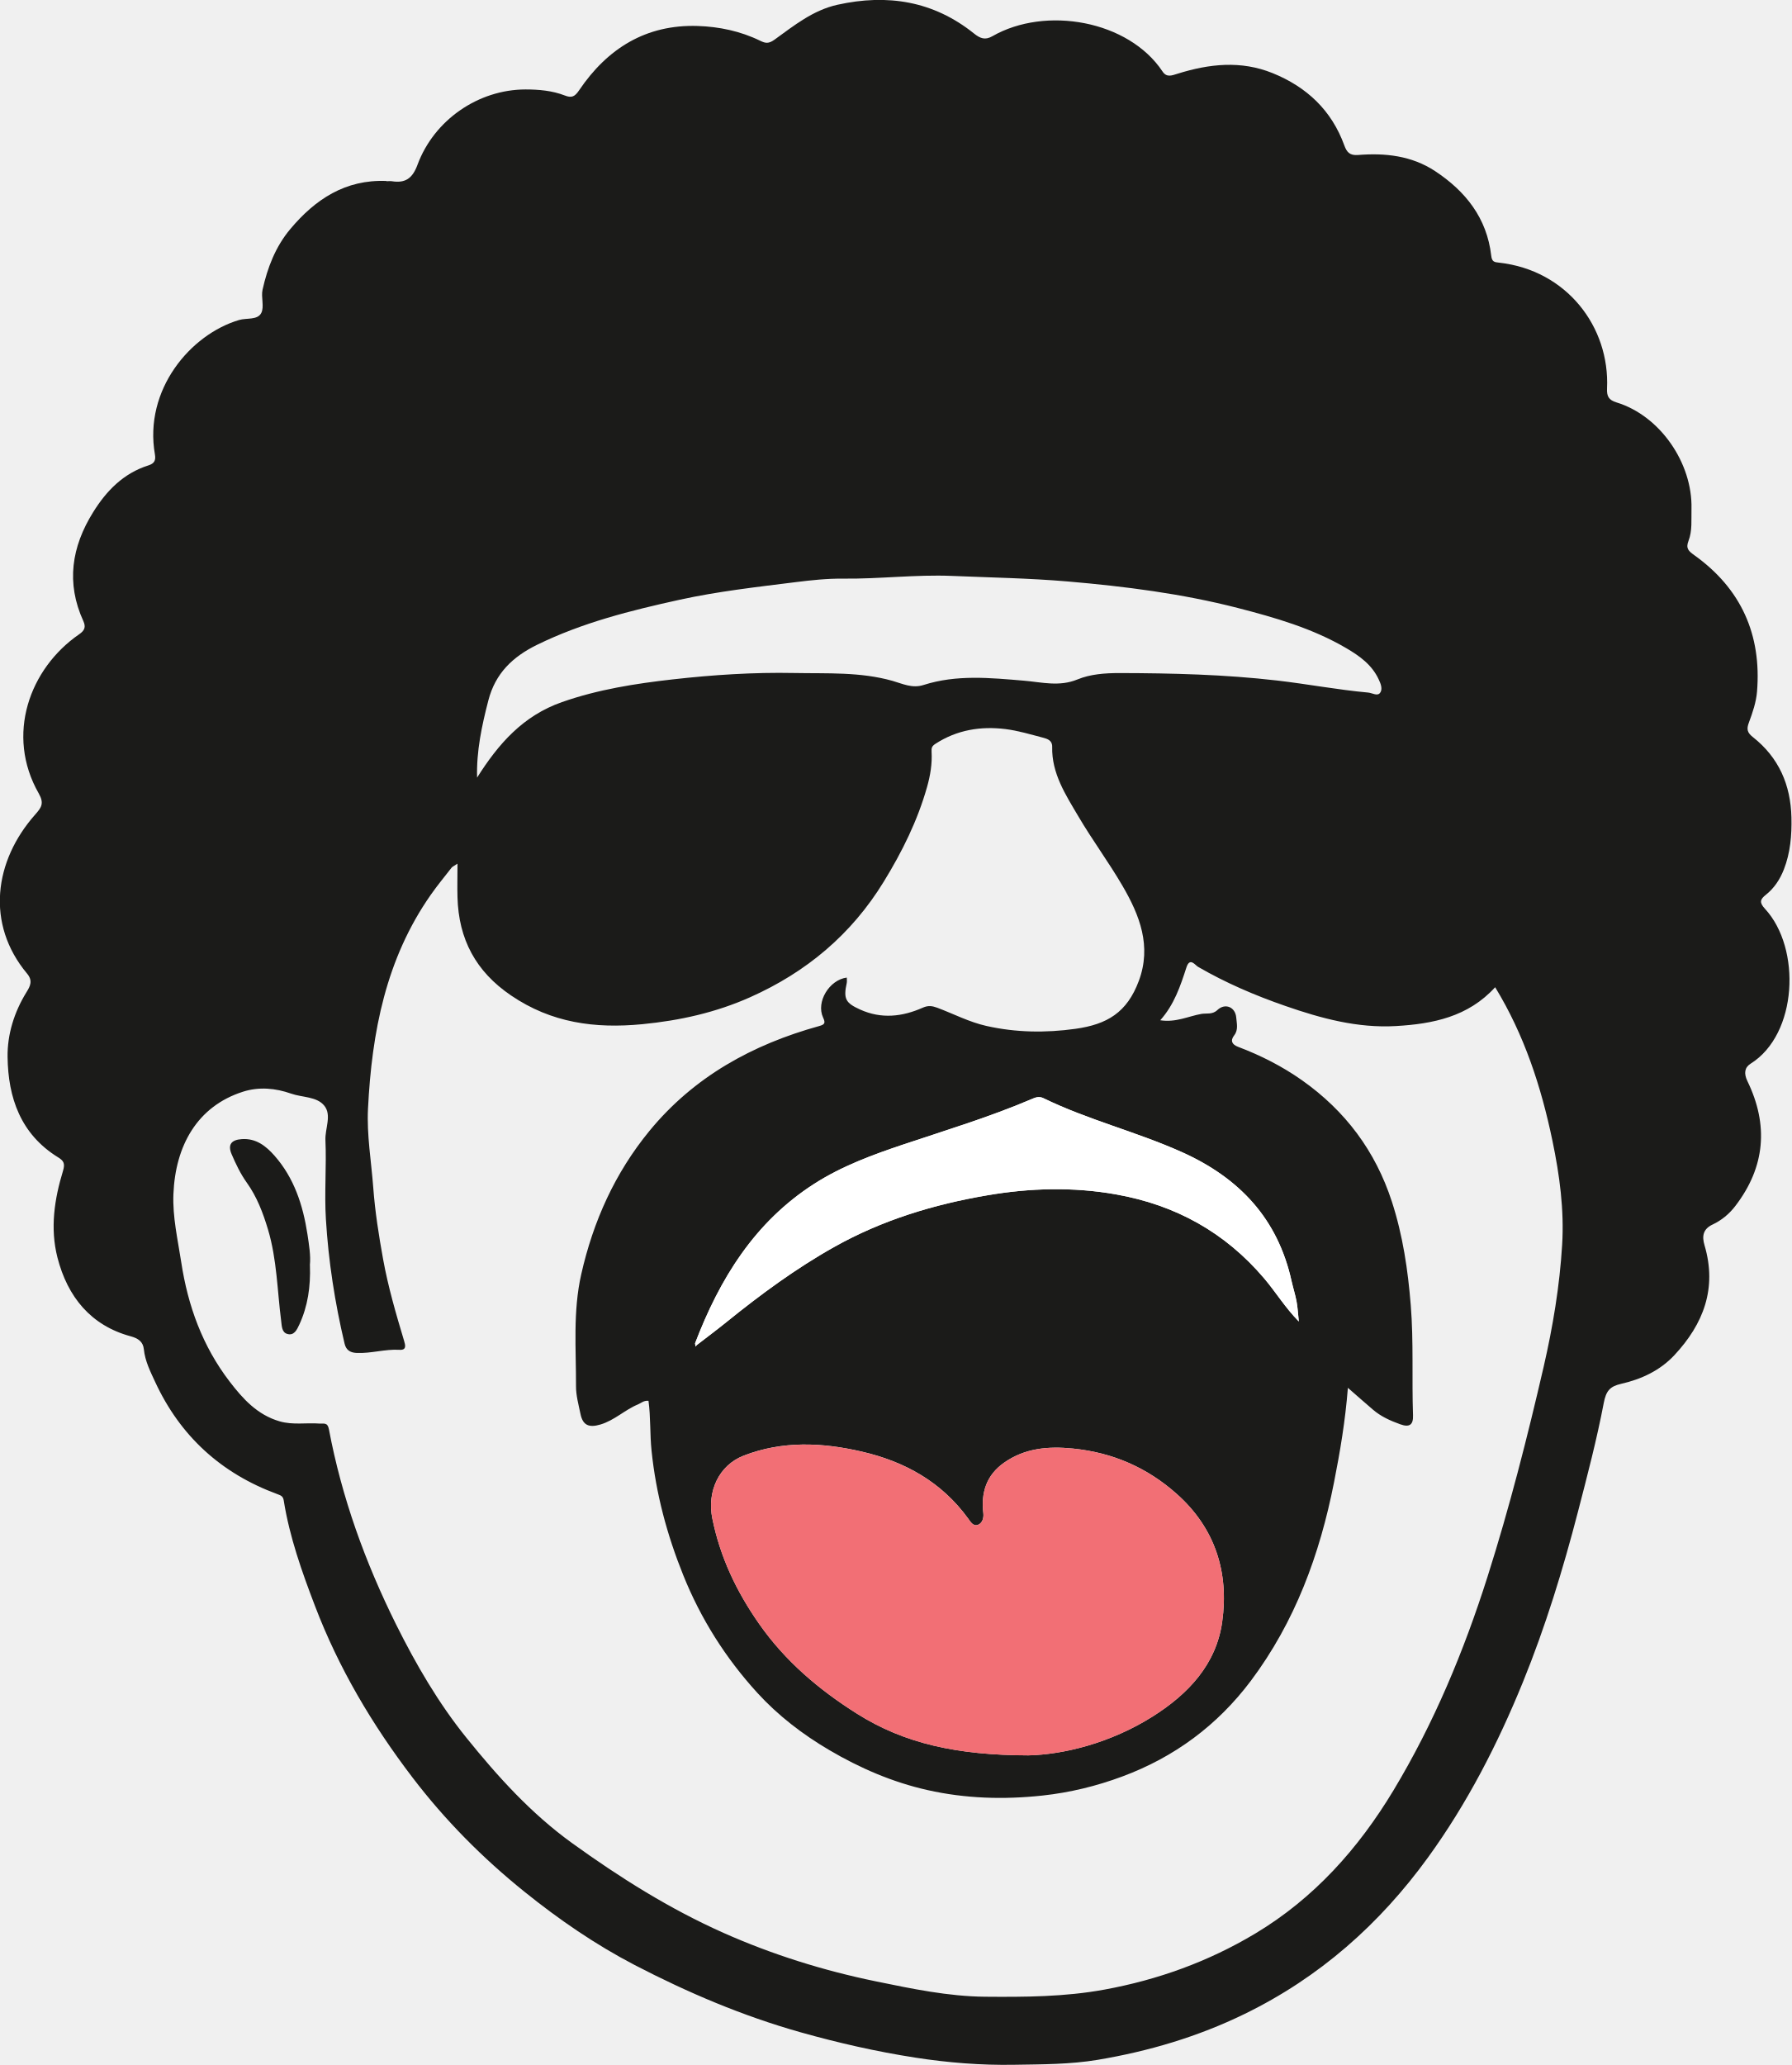
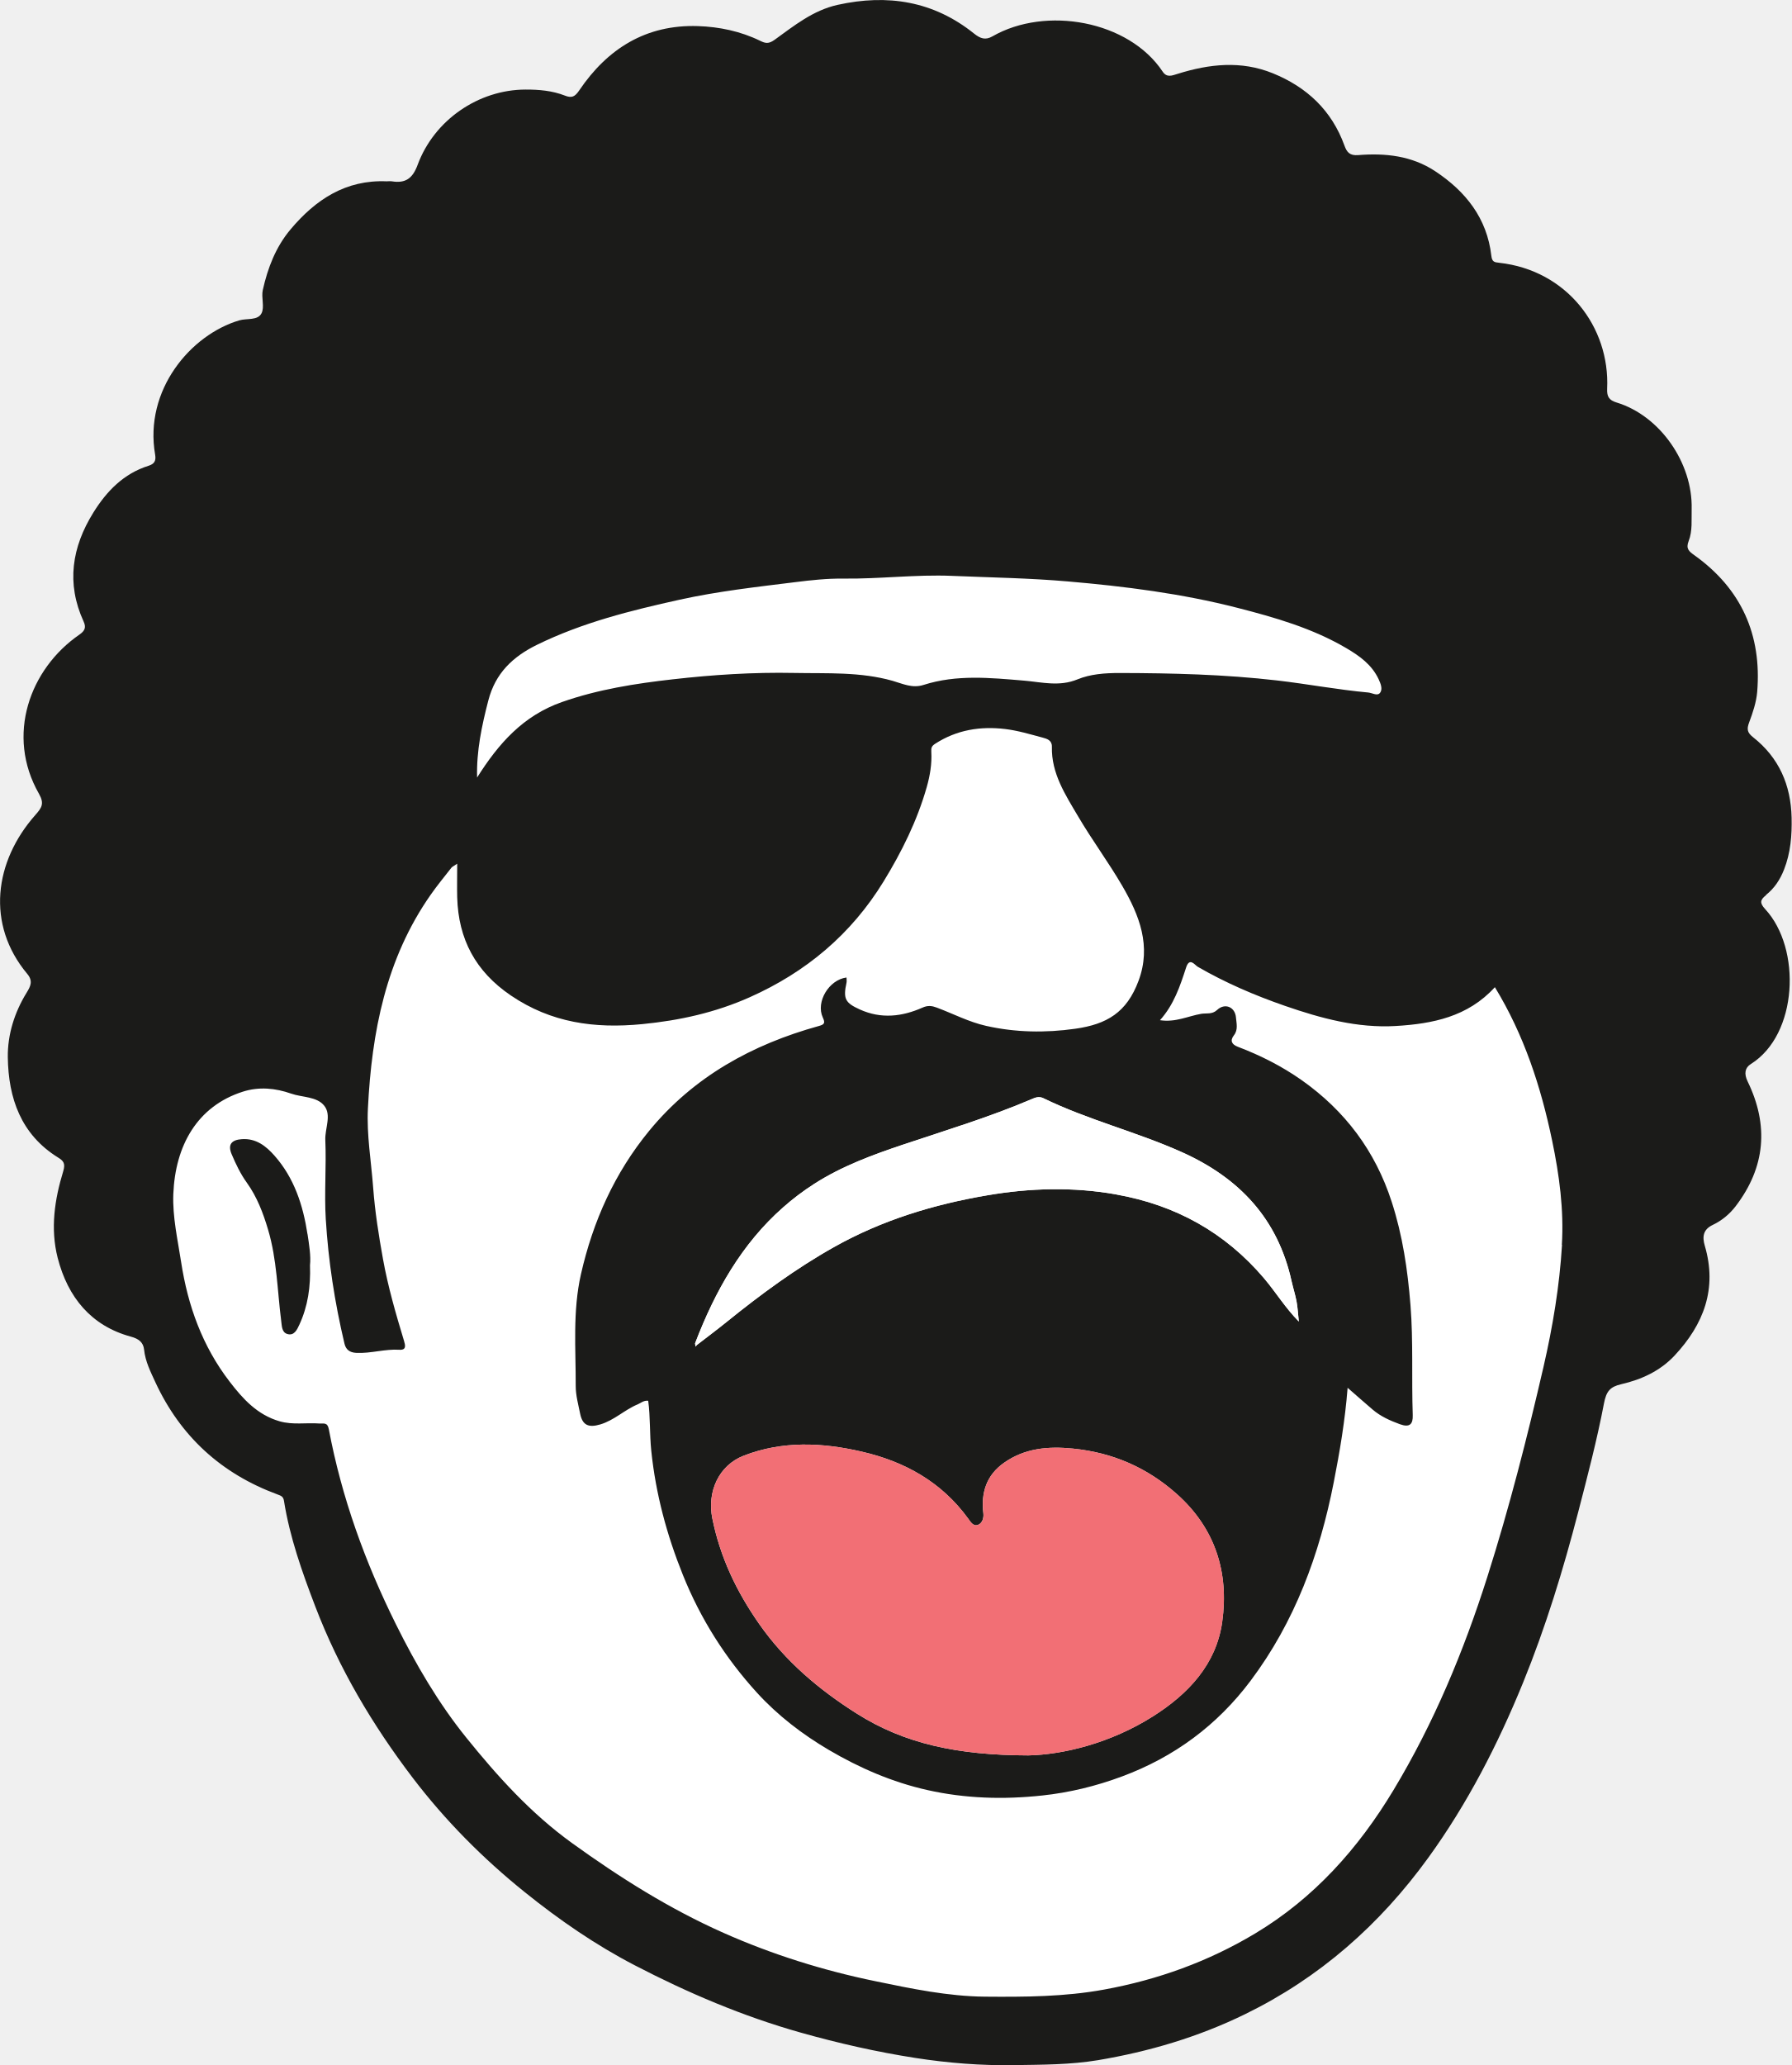
<svg xmlns="http://www.w3.org/2000/svg" id="Layer_2" data-name="Layer 2" viewBox="0 0 309.74 356.91">
  <defs>
    <style>
      .cls-1 {
        fill: #f26f75;
      }

      .cls-2 {
        fill: #fff;
      }

      .cls-3 {
        fill: #1b1b19;
      }
    </style>
  </defs>
  <g id="Layer_1-2" data-name="Layer 1">
-     <g id="_7xVeRt" data-name="7xVeRt">
-       <g>
-         <path class="cls-3" d="m66.82,31.32c.3,0,.61-.04.91,0,2.34.38,3.58-.48,4.45-2.85,2.87-7.75,10.53-13,18.67-13.01,2.26,0,4.61.2,6.78,1.04,1.19.47,1.74.22,2.49-.9,4.89-7.23,11.57-11.4,20.5-11.11,3.71.12,7.39.89,10.79,2.55.89.43,1.44.57,2.48-.18,3.37-2.43,6.65-5.1,10.9-6.04,8.63-1.91,16.58-.65,23.58,4.96,1.08.87,1.94,1.2,3.19.48,9.21-5.28,23.55-2.73,29.42,6.1.72,1.08,1.6.69,2.6.38,5.46-1.71,10.95-2.32,16.43-.1,5.91,2.4,10.2,6.43,12.4,12.51.42,1.15.94,1.75,2.35,1.64,4.69-.38,9.27.11,13.33,2.78,5.29,3.49,8.96,8.12,9.71,14.61.12,1.07.52,1.13,1.37,1.22,11.66,1.29,19.16,11.09,18.65,21.76-.06,1.35.31,1.98,1.63,2.39,7.56,2.3,13.17,10.52,12.97,18.39-.05,1.87.17,3.79-.52,5.56-.51,1.31.05,1.76,1,2.45,8.1,5.79,11.66,13.74,10.85,23.61-.15,1.8-.76,3.6-1.4,5.31-.44,1.17-.3,1.75.7,2.54,4.46,3.52,6.52,8.23,6.65,13.88.07,3.09-.18,6.09-1.31,8.99-.68,1.73-1.67,3.23-3.12,4.38-1.01.8-1.14,1.33-.14,2.42,6.3,6.82,5.65,21.67-2.48,26.76-1.04.65-1.21,1.67-.56,3.02,3.68,7.58,3.09,14.82-2.08,21.57-1.06,1.39-2.39,2.49-3.97,3.23-1.64.78-1.83,2.02-1.36,3.59,2.19,7.41-.18,13.59-5.23,18.99-2.49,2.66-5.72,4.15-9.2,4.94-1.96.45-2.6,1.24-3,3.33-1.2,6.29-2.83,12.51-4.44,18.72-2.6,10.03-5.63,19.92-9.54,29.52-4.36,10.7-9.61,20.93-16.4,30.29-8.37,11.54-18.76,20.73-31.67,27.03-8.11,3.96-16.62,6.47-25.45,7.95-4.74.79-9.59.77-14.41.85-5.75.1-11.48-.36-17.14-1.24-6.69-1.04-13.29-2.54-19.82-4.38-10-2.82-19.49-6.86-28.66-11.62-6.78-3.53-13.1-7.87-19.07-12.68-7.23-5.82-13.73-12.37-19.36-19.76-6.94-9.1-12.73-18.86-16.82-29.58-2.28-5.96-4.41-11.95-5.42-18.28-.12-.74-.49-.86-1.13-1.1-9.69-3.57-16.77-10.02-21.11-19.41-.83-1.79-1.73-3.57-1.94-5.61-.13-1.29-.95-1.89-2.29-2.25-6.84-1.85-10.9-6.78-12.65-13.62-1.29-5.05-.53-10.09.96-14.96.42-1.36.05-1.8-.88-2.37-6.44-3.99-8.61-10.27-8.7-17.33-.05-3.92,1.15-7.76,3.26-11.18.67-1.08,1.14-2,.1-3.24-7.15-8.56-5.7-19.45,1.41-27.47,1.07-1.21,1.6-1.92.62-3.65-5.78-10.1-1.6-21.6,6.98-27.51.96-.66,1.19-1.26.73-2.28-3.02-6.59-2.03-12.85,1.69-18.82,2.3-3.7,5.24-6.73,9.55-8.09,1.01-.32,1.32-.84,1.13-1.91-1.94-11.18,6.16-20.74,14.55-23.22,1.31-.39,3.2.05,3.84-1.22.55-1.09-.07-2.72.22-4.02.85-3.8,2.23-7.42,4.78-10.46,4.33-5.17,9.54-8.62,16.63-8.33Zm53.67,201.13c1.71-1.32,3.44-2.61,5.11-3.96,5.9-4.77,11.99-9.26,18.63-12.98,8.25-4.63,17.16-7.34,26.44-8.92,7.43-1.27,14.87-1.48,22.32-.15,10.23,1.83,18.76,6.52,25.55,14.5,2.02,2.37,3.64,5.07,6,7.46-.15-1.35-.2-2.44-.4-3.5-.22-1.17-.59-2.3-.85-3.46-2.38-10.79-9-17.83-18.95-22.31-7.84-3.52-16.23-5.57-23.96-9.33-.81-.39-1.42-.1-2.13.2-7.18,3.06-14.65,5.32-22.04,7.79-5.37,1.8-10.66,3.74-15.46,6.82-10.31,6.61-16.33,16.42-20.59,27.56.02.19.05.37.07.56.09-.1.17-.19.26-.29Zm-41.43-83.16c-.65.44-.88.52-1,.69-1.2,1.54-2.45,3.05-3.57,4.65-7.78,11.09-10.21,23.78-10.87,36.97-.23,4.59.57,9.13.91,13.69.31,4.16.96,8.26,1.7,12.35.87,4.79,2.23,9.45,3.63,14.11.23.76.45,1.63-.8,1.55-2.49-.15-4.9.65-7.4.54-1.25-.05-1.85-.61-2.09-1.61-1.68-7.08-2.79-14.27-3.23-21.52-.28-4.53.12-9.1-.08-13.64-.09-2.02,1.14-4.34-.21-5.98-1.3-1.59-3.79-1.39-5.72-2.07-2.7-.95-5.55-1.22-8.33-.33-7.93,2.53-11.69,9.37-12.02,17.7-.16,3.95.75,7.85,1.35,11.75,1.15,7.56,3.68,14.54,8.37,20.65,2.3,3,4.79,5.75,8.64,6.87,2.31.67,4.62.21,6.93.39.69.05,1.36-.26,1.59.97,2.22,11.81,6.27,22.99,11.61,33.74,3.44,6.91,7.33,13.6,12.14,19.56,5.4,6.69,11.15,13.08,18.28,18.23,8.3,5.99,16.88,11.38,26.2,15.53,8.44,3.75,17.26,6.51,26.32,8.37,6.23,1.28,12.52,2.6,18.87,2.66,6.88.06,13.78.03,20.64-1.23,9.29-1.7,18-4.85,26.07-9.68,10.17-6.09,17.85-14.69,23.92-24.77,6.98-11.6,12.14-23.98,16.24-36.88,3.8-11.96,6.89-24.09,9.71-36.3,1.6-6.95,2.77-13.98,3.2-21.09.37-6.05-.44-12.07-1.68-18.01-1.94-9.32-4.86-18.27-9.9-26.52-4.68,5.14-10.8,6.34-17.14,6.71-6.62.39-12.94-1.32-19.12-3.47-5.23-1.81-10.3-3.98-15.11-6.77-.5-.29-1.42-1.72-2.01.13-1.04,3.21-2.11,6.42-4.52,9.11,2.71.42,4.86-.7,7.12-1.1.88-.15,1.89.16,2.76-.67,1.33-1.26,3.11-.53,3.26,1.31.08,1,.39,2.11-.35,3.06-.75.96-.34,1.61.66,1.99,3.92,1.48,7.64,3.37,11.06,5.78,7.48,5.28,12.69,12.22,15.54,20.99,1.89,5.84,2.77,11.78,3.26,17.89.51,6.35.17,12.68.39,19.01.06,1.58-.53,2.18-2.21,1.57-1.72-.62-3.34-1.34-4.73-2.54-1.39-1.19-2.76-2.4-4.32-3.76-.45,5.73-1.35,11.04-2.4,16.35-2.45,12.44-6.73,24.1-14.39,34.31-5.76,7.66-13.19,13.17-22.22,16.52-4.47,1.66-9.03,2.77-13.79,3.29-6.7.72-13.31.53-19.88-.95-6.05-1.36-11.67-3.79-16.99-6.92-4.61-2.71-8.85-5.97-12.43-9.89-5.47-5.99-9.78-12.8-12.82-20.38-2.78-6.91-4.69-14-5.46-21.45-.3-2.88-.14-5.79-.53-8.64-.83-.08-1.27.4-1.81.62-2.28.94-4.05,2.75-6.5,3.48-2.03.6-3.05.11-3.45-1.84-.33-1.59-.78-3.2-.77-4.79.02-6.45-.55-12.9.9-19.32,2.07-9.18,5.84-17.54,11.79-24.79,7.68-9.36,17.81-14.94,29.35-18.13.98-.27,1.11-.53.67-1.48-1.24-2.68,1.06-6.5,4.1-6.9,0,.31.05.61,0,.9-.62,2.81-.19,3.49,2.29,4.62,3.7,1.68,7.31,1.25,10.84-.31.96-.43,1.64-.31,2.5,0,2.83,1.06,5.52,2.48,8.5,3.15,5.11,1.15,10.24,1.22,15.4.5,5.48-.77,8.92-2.81,10.96-8.29,2.24-6.01.14-11.34-2.81-16.4-2.39-4.11-5.24-7.94-7.65-12.04-2.19-3.72-4.63-7.41-4.52-12.02.03-1.11-.85-1.38-1.62-1.58-2.14-.56-4.29-1.21-6.47-1.48-4.27-.52-8.36.13-12.08,2.54-.63.41-.72.71-.68,1.39.12,2.08-.22,4.1-.79,6.11-1.65,5.82-4.3,11.16-7.46,16.31-5.6,9.15-13.4,15.67-23.12,20-5.93,2.64-12.14,4.03-18.65,4.66-8.19.79-15.69-.22-22.67-4.96-6.12-4.15-9.07-9.74-9.27-16.97-.05-1.79,0-3.57,0-5.8Zm98.71,154.1c5.97-.13,14.16-2.07,21.55-6.75,6.09-3.85,10.94-8.95,11.97-16.32,1.2-8.55-1.21-16.2-7.85-22.11-5.12-4.56-11.09-7.16-17.97-7.85-4.28-.42-8.29-.08-11.88,2.44-3.04,2.13-4.03,5.15-3.59,8.76.09.77-.16,1.66-.88,1.96-.86.37-1.35-.51-1.76-1.08-4.59-6.31-10.93-9.83-18.38-11.55-6.86-1.59-13.72-1.9-20.42.7-4.3,1.67-6.36,6.21-5.42,10.83,1.35,6.7,4.17,12.63,8.09,18.23,4.53,6.47,10.36,11.4,16.93,15.54,8.19,5.16,17.3,7.17,29.61,7.2Zm-95.29-168.99c3.68-5.83,7.93-10.69,14.67-13.05,6.24-2.19,12.71-3.2,19.18-3.93,6.93-.78,13.93-1.24,20.95-1.1,5.71.11,11.43-.22,17.02,1.36,1.75.5,3.4,1.34,5.37.71,5.71-1.83,11.55-1.23,17.37-.74,3.08.26,6.08,1.08,9.24-.22,2.21-.91,4.73-1.1,7.23-1.1,9.12.02,18.19.24,27.28,1.29,5.25.61,10.45,1.6,15.72,2.08.71.06,1.6.67,2.07.06.49-.64.13-1.58-.24-2.35-1.17-2.52-3.32-4.05-5.61-5.39-5.85-3.43-12.31-5.28-18.79-6.95-9.62-2.47-19.47-3.72-29.34-4.57-6.66-.57-13.35-.68-20.03-.96-6.27-.26-12.51.54-18.77.47-2.8-.03-5.58.27-8.29.61-6.69.84-13.41,1.59-20.02,3.04-8.46,1.86-16.81,3.95-24.65,7.79-4.22,2.07-7.21,4.93-8.42,9.63-1.13,4.37-2.07,8.74-1.94,13.33Z" />
-         <path class="cls-1" d="m177.77,303.4c-12.31-.03-21.42-2.03-29.61-7.2-6.56-4.14-12.4-9.06-16.93-15.54-3.92-5.6-6.74-11.53-8.09-18.23-.93-4.62,1.12-9.16,5.42-10.83,6.7-2.6,13.55-2.29,20.42-.7,7.46,1.72,13.79,5.25,18.38,11.55.41.56.91,1.45,1.76,1.08.72-.31.97-1.19.88-1.96-.44-3.6.55-6.63,3.59-8.76,3.59-2.52,7.6-2.86,11.88-2.44,6.88.68,12.85,3.29,17.97,7.85,6.64,5.91,9.05,13.56,7.85,22.11-1.04,7.36-5.88,12.46-11.97,16.32-7.38,4.67-15.58,6.62-21.55,6.75Z" />
-         <path class="cls-2" d="m120.16,232.18c4.26-11.13,10.28-20.94,20.59-27.56,4.8-3.08,10.09-5.02,15.46-6.82,7.39-2.47,14.86-4.73,22.04-7.79.72-.3,1.33-.59,2.13-.2,7.73,3.76,16.12,5.81,23.96,9.33,9.95,4.47,16.57,11.52,18.95,22.31.26,1.16.63,2.3.85,3.46.2,1.06.25,2.15.4,3.5-2.36-2.39-3.99-5.09-6-7.46-6.78-7.98-15.32-12.67-25.55-14.5-7.46-1.33-14.9-1.12-22.32.15-9.28,1.58-18.18,4.29-26.44,8.92-6.63,3.72-12.73,8.21-18.63,12.98-1.68,1.36-3.41,2.64-5.11,3.96-.1-.11-.21-.2-.33-.27Z" />
-         <path class="cls-2" d="m120.5,232.45c-.09.1-.17.19-.26.29-.02-.19-.05-.37-.07-.56.12.08.23.17.33.27Z" />
-         <path class="cls-3" d="m53.58,218.68c.13,3.72-.37,7.09-1.84,10.27-.41.88-.91,1.98-2.12,1.59-.9-.29-.9-1.33-1.01-2.21-.68-5.27-.73-10.63-2.27-15.8-.87-2.9-1.92-5.67-3.68-8.13-1.09-1.53-1.88-3.2-2.61-4.89-.73-1.7-.04-2.51,1.77-2.63,2.46-.16,4.17,1.21,5.62,2.85,3.42,3.87,4.94,8.58,5.71,13.59.28,1.86.59,3.71.42,5.35Z" />
-       </g>
+     <g>
+       <path class="cls-2" d="m97.15,121.36c6.24-2.19,12.71-3.2,19.18-3.93,6.93-.78,13.93-1.24,20.95-1.1,5.71.11,11.43-.22,17.02,1.36,1.75.5,3.4,1.34,5.37.71,5.71-1.83,11.55-1.23,17.37-.74,3.08.26,6.08,1.08,9.24-.22,2.21-.91,4.73-1.1,7.23-1.1,9.12.02,18.19.24,27.28,1.29,5.25.61,10.45,1.6,15.72,2.08.71.06,1.6.67,2.07.06.49-.64.13-1.58-.24-2.35-1.17-2.52-3.32-4.05-5.61-5.39-5.85-3.43-12.31-5.28-18.79-6.95-9.62-2.47-19.47-3.72-29.34-4.57-6.66-.57-13.35-.68-20.03-.96-6.27-.26-12.51.54-18.77.47-2.8-.03-5.58.27-8.29.61-6.69.84-13.41,1.59-20.02,3.04-8.46,1.86-16.81,3.95-24.65,7.79-4.22,2.07-7.21,4.93-8.42,9.63-1.13,4.37-2.07,8.74-1.94,13.33,3.68-5.83,7.93-10.69,14.67-13.05Z" />
+       <path class="cls-2" d="m258.47,170.62c-4.68,5.14-10.8,6.34-17.14,6.71-6.62.39-12.94-1.32-19.12-3.47-5.23-1.81-10.3-3.98-15.11-6.77-.5-.29-1.42-1.72-2.01.13-1.04,3.21-2.11,6.42-4.52,9.11,2.71.42,4.86-.7,7.12-1.1.88-.15,1.89.16,2.76-.67,1.33-1.26,3.11-.53,3.26,1.31.08,1,.39,2.11-.35,3.06-.75.96-.34,1.61.66,1.99,3.92,1.48,7.64,3.36,11.06,5.78,7.48,5.28,12.69,12.22,15.54,20.99,1.89,5.84,2.77,11.78,3.26,17.89.51,6.35.17,12.68.39,19.01.06,1.58-.53,2.18-2.21,1.57-1.72-.62-3.34-1.34-4.73-2.54-1.39-1.19-2.76-2.4-4.32-3.76-.45,5.73-1.35,11.04-2.4,16.35-2.45,12.44-6.73,24.1-14.39,34.31-5.76,7.66-13.19,13.17-22.22,16.52-4.47,1.66-9.03,2.77-13.79,3.29-6.7.72-13.31.53-19.88-.95-6.05-1.36-11.67-3.79-16.99-6.92-4.61-2.71-8.85-5.97-12.43-9.89-5.47-5.99-9.78-12.8-12.82-20.38-2.78-6.91-4.69-14-5.46-21.45-.3-2.88-.14-5.79-.53-8.64-.83-.08-1.27.4-1.81.62-2.28.94-4.05,2.75-6.5,3.48-2.03.6-3.05.11-3.45-1.84-.33-1.59-.78-3.2-.77-4.79.02-6.45-.55-12.9.9-19.32,2.07-9.18,5.84-17.54,11.79-24.79,7.68-9.36,17.81-14.94,29.35-18.13.98-.27,1.11-.53.67-1.48-1.24-2.68,1.06-6.5,4.1-6.9,0,.31.05.61,0,.9-.62,2.81-.19,3.49,2.29,4.62,3.7,1.68,7.31,1.25,10.84-.31.96-.43,1.64-.31,2.5,0,2.83,1.06,5.52,2.48,8.5,3.15,5.11,1.15,10.24,1.22,15.4.5,5.48-.77,8.92-2.82,10.96-8.29,2.24-6.01.14-11.34-2.81-16.4-2.39-4.11-5.24-7.94-7.65-12.04-2.19-3.72-4.63-7.41-4.52-12.02.03-1.11-.85-1.38-1.62-1.58-2.14-.56-4.29-1.21-6.47-1.48-4.27-.52-8.36.13-12.08,2.54-.63.41-.72.71-.68,1.39.12,2.08-.22,4.1-.79,6.11-1.65,5.82-4.3,11.16-7.46,16.31-5.6,9.15-13.4,15.67-23.12,20-5.93,2.64-12.14,4.03-18.65,4.66-8.19.79-15.69-.22-22.67-4.96-6.12-4.15-9.07-9.74-9.27-16.97-.05-1.79,0-3.57,0-5.8-.65.44-.88.52-1,.69-1.2,1.54-2.45,3.05-3.57,4.65-7.78,11.09-10.21,23.78-10.87,36.97-.23,4.59.57,9.13.91,13.69.31,4.16.96,8.26,1.7,12.35.87,4.79,2.23,9.45,3.63,14.11.23.76.45,1.63-.8,1.55-2.49-.15-4.9.65-7.4.54-1.25-.05-1.85-.61-2.09-1.61-1.68-7.08-2.79-14.27-3.23-21.52-.28-4.53.12-9.1-.08-13.64-.09-2.02,1.14-4.34-.21-5.98-1.3-1.59-3.79-1.39-5.72-2.07-2.7-.95-5.55-1.22-8.33-.33-7.93,2.53-11.69,9.37-12.02,17.7-.16,3.95.75,7.85,1.35,11.75,1.15,7.56,3.68,14.54,8.37,20.65,2.3,3,4.79,5.75,8.64,6.87,2.31.67,4.62.21,6.93.39.69.05,1.36-.26,1.59.97,2.22,11.81,6.27,22.99,11.61,33.74,3.44,6.91,7.33,13.6,12.14,19.56,5.4,6.69,11.15,13.08,18.28,18.23,8.3,5.99,16.88,11.38,26.2,15.53,8.44,3.75,17.26,6.51,26.32,8.37,6.23,1.28,12.52,2.6,18.87,2.66,6.88.06,13.78.03,20.64-1.23,9.29-1.7,18-4.85,26.07-9.68,10.17-6.09,17.85-14.69,23.92-24.77,6.98-11.6,12.14-23.98,16.24-36.88,3.8-11.96,6.89-24.09,9.71-36.3,1.6-6.95,2.77-13.98,3.2-21.09.37-6.05-.44-12.07-1.68-18.01-1.94-9.32-4.86-18.27-9.9-26.52Zm-206.73,58.33c-.41.88-.91,1.98-2.12,1.59-.9-.29-.9-1.33-1.01-2.21-.68-5.27-.73-10.63-2.27-15.8-.87-2.9-1.92-5.67-3.68-8.13-1.09-1.53-1.88-3.2-2.61-4.89-.73-1.7-.04-2.51,1.77-2.63,2.46-.16,4.17,1.21,5.62,2.85,3.42,3.87,4.94,8.58,5.71,13.59.28,1.86.59,3.71.42,5.35.13,3.72-.37,7.09-1.84,10.27Z" />
+       <path class="cls-3" d="m305.3,154.68c1.46-1.15,2.44-2.65,3.12-4.38,1.14-2.9,1.38-5.9,1.31-8.99-.13-5.65-2.19-10.36-6.65-13.88-1-.79-1.14-1.37-.7-2.54.64-1.71,1.25-3.51,1.4-5.31.81-9.87-2.75-17.82-10.85-23.61-.96-.68-1.51-1.14-1-2.45.69-1.76.47-3.68.52-5.56.2-7.87-5.41-16.09-12.97-18.39-1.32-.4-1.7-1.03-1.64-2.39.5-10.67-6.99-20.47-18.65-21.76-.85-.09-1.25-.15-1.37-1.22-.75-6.49-4.43-11.12-9.71-14.61-4.06-2.68-8.63-3.16-13.33-2.78-1.42.11-1.94-.49-2.35-1.64-2.2-6.08-6.49-10.11-12.4-12.51-5.48-2.22-10.97-1.61-16.43.1-1,.31-1.88.7-2.6-.38-5.87-8.83-20.21-11.39-29.42-6.1-1.24.71-2.11.38-3.19-.48-7-5.62-14.95-6.87-23.58-4.96-4.25.94-7.53,3.61-10.9,6.04-1.04.75-1.6.61-2.48.18-3.4-1.66-7.08-2.43-10.79-2.55-8.93-.29-15.61,3.88-20.5,11.11-.76,1.12-1.3,1.37-2.49.9-2.17-.85-4.52-1.05-6.78-1.04-8.14.01-15.81,5.26-18.67,13.01-.87,2.36-2.1,3.23-4.45,2.85-.3-.05-.61,0-.91,0-7.08-.3-12.29,3.16-16.63,8.33-2.55,3.04-3.93,6.66-4.78,10.46-.29,1.3.34,2.93-.22,4.02-.65,1.28-2.53.84-3.84,1.22-8.39,2.48-16.49,12.03-14.55,23.22.18,1.06-.13,1.59-1.13,1.91-4.31,1.35-7.25,4.39-9.55,8.09-3.71,5.97-4.71,12.23-1.69,18.82.47,1.02.24,1.61-.73,2.28-8.58,5.92-12.76,17.41-6.98,27.51.98,1.72.45,2.43-.62,3.65-7.11,8.02-8.57,18.91-1.41,27.47,1.04,1.24.57,2.15-.1,3.24-2.11,3.42-3.31,7.26-3.26,11.18.1,7.06,2.26,13.34,8.7,17.33.92.57,1.29,1.01.88,2.37-1.49,4.87-2.25,9.91-.96,14.96,1.75,6.84,5.82,11.77,12.65,13.62,1.34.36,2.16.97,2.29,2.25.21,2.04,1.12,3.82,1.94,5.61,4.34,9.38,11.42,15.84,21.11,19.41.64.24,1.01.36,1.13,1.1,1.01,6.33,3.14,12.32,5.42,18.28,4.1,10.72,9.89,20.47,16.82,29.58,5.63,7.39,12.13,13.94,19.36,19.76,5.97,4.81,12.28,9.16,19.07,12.68,9.17,4.76,18.66,8.8,28.66,11.62,6.53,1.84,13.13,3.34,19.82,4.38,5.66.88,11.39,1.34,17.14,1.24,4.82-.08,9.67-.06,14.41-.85,8.82-1.48,17.34-3.99,25.45-7.95,12.91-6.3,23.3-15.48,31.67-27.03,6.79-9.37,12.04-19.6,16.4-30.29,3.91-9.6,6.94-19.5,9.54-29.52,1.61-6.21,3.24-12.43,4.44-18.72.4-2.09,1.04-2.88,3-3.33,3.48-.8,6.71-2.28,9.2-4.94,5.05-5.4,7.42-11.58,5.23-18.99-.46-1.57-.28-2.81,1.36-3.59,1.58-.75,2.91-1.85,3.97-3.23,5.17-6.76,5.76-14,2.08-21.57-.65-1.34-.48-2.37.56-3.02,8.13-5.09,8.78-19.94,2.48-26.76-1.01-1.09-.87-1.62.14-2.42Zm-220.88-33.61c1.21-4.7,4.2-7.56,8.42-9.63,7.84-3.84,16.2-5.92,24.65-7.79,6.61-1.46,13.33-2.21,20.02-3.04,2.71-.34,5.49-.64,8.29-.61,6.26.08,12.5-.73,18.77-.47,6.68.28,13.38.38,20.03.96,9.87.85,19.72,2.1,29.34,4.57,6.48,1.66,12.95,3.52,18.79,6.95,2.28,1.34,4.43,2.86,5.61,5.39.36.78.73,1.71.24,2.35-.47.61-1.36,0-2.07-.06-5.27-.48-10.47-1.47-15.72-2.08-9.09-1.05-18.16-1.27-27.28-1.29-2.5,0-5.02.19-7.23,1.1-3.16,1.3-6.16.48-9.24.22-5.82-.49-11.66-1.09-17.37.74-1.97.63-3.62-.21-5.37-.71-5.59-1.58-11.31-1.25-17.02-1.36-7.02-.14-14.01.31-20.95,1.1-6.47.73-12.94,1.74-19.18,3.93-6.74,2.36-10.99,7.22-14.67,13.05-.13-4.59.81-8.96,1.94-13.33Zm185.62,94.08c-.43,7.11-1.6,14.14-3.2,21.09-2.82,12.21-5.91,24.34-9.71,36.3-4.1,12.9-9.25,25.28-16.24,36.88-6.07,10.08-13.75,18.68-23.92,24.77-8.06,4.83-16.78,7.98-26.07,9.68-6.86,1.26-13.76,1.29-20.64,1.23-6.35-.06-12.64-1.37-18.87-2.66-9.06-1.86-17.88-4.62-26.32-8.37-9.32-4.14-17.9-9.54-26.2-15.53-7.13-5.15-12.88-11.54-18.28-18.23-4.81-5.96-8.71-12.65-12.14-19.56-5.34-10.75-9.39-21.93-11.61-33.74-.23-1.23-.9-.92-1.59-.97-2.3-.18-4.62.28-6.93-.39-3.85-1.12-6.34-3.87-8.64-6.87-4.69-6.1-7.21-13.09-8.37-20.65-.6-3.9-1.5-7.8-1.35-11.75.33-8.33,4.09-15.17,12.02-17.7,2.78-.89,5.63-.62,8.33.33,1.93.68,4.42.48,5.72,2.07,1.35,1.64.12,3.96.21,5.98.2,4.54-.2,9.11.08,13.64.44,7.25,1.55,14.44,3.23,21.52.24,1,.83,1.55,2.09,1.61,2.5.11,4.9-.7,7.4-.54,1.25.08,1.03-.79.8-1.55-1.41-4.65-2.76-9.31-3.63-14.11-.74-4.1-1.39-8.2-1.7-12.35-.34-4.56-1.14-9.1-.91-13.69.66-13.19,3.09-25.87,10.87-36.97,1.12-1.6,2.37-3.11,3.57-4.65.13-.16.35-.25,1-.69,0,2.23-.04,4.01,0,5.8.2,7.23,3.16,12.82,9.27,16.97,6.98,4.74,14.48,5.75,22.67,4.96,6.51-.63,12.71-2.01,18.65-4.66,9.71-4.33,17.52-10.86,23.12-20,3.15-5.15,5.8-10.49,7.46-16.31.57-2.01.91-4.04.79-6.11-.04-.68.05-.98.68-1.39,3.72-2.4,7.8-3.05,12.08-2.54,2.19.26,4.33.91,6.47,1.48.77.2,1.65.47,1.62,1.58-.11,4.61,2.33,8.3,4.52,12.02,2.41,4.1,5.26,7.93,7.65,12.04,2.95,5.07,5.06,10.39,2.81,16.4-2.04,5.48-5.48,7.52-10.96,8.29-5.16.73-10.29.65-15.4-.5-2.98-.67-5.67-2.09-8.5-3.15-.86-.32-1.54-.43-2.5,0-3.53,1.56-7.14,1.99-10.84.31-2.48-1.13-2.91-1.81-2.29-4.62.06-.28,0-.59,0-.9-3.04.39-5.33,4.22-4.1,6.9.44.95.31,1.21-.67,1.48-11.54,3.19-21.67,8.77-29.35,18.13-5.95,7.25-9.71,15.61-11.79,24.79-1.45,6.41-.88,12.87-.9,19.32,0,1.6.45,3.21.77,4.79.4,1.95,1.42,2.44,3.45,1.84,2.45-.72,4.22-2.54,6.5-3.48.54-.22.99-.7,1.81-.62.39,2.85.23,5.76.53,8.64.77,7.45,2.68,14.54,5.46,21.45,3.04,7.58,7.35,14.38,12.82,20.38,3.58,3.92,7.82,7.18,12.43,9.89,5.33,3.13,10.95,5.56,16.99,6.92,6.57,1.48,13.18,1.67,19.88.95,4.76-.51,9.32-1.63,13.79-3.29,9.03-3.35,16.46-8.85,22.22-16.52,7.67-10.21,11.95-21.87,14.39-34.31,1.04-5.31,1.95-10.62,2.4-16.35,1.56,1.36,2.93,2.57,4.32,3.76,1.39,1.19,3.01,1.91,4.73,2.54,1.68.61,2.26,0,2.21-1.57-.22-6.33.11-12.66-.39-19.01-.49-6.12-1.36-12.05-3.26-17.89-2.84-8.77-8.06-15.71-15.54-20.99-3.42-2.41-7.14-4.29-11.06-5.78-1-.38-1.41-1.03-.66-1.99.75-.96.43-2.07.35-3.06-.15-1.84-1.92-2.57-3.26-1.31-.87.82-1.88.51-2.76.67-2.26.39-4.42,1.51-7.12,1.1,2.41-2.68,3.48-5.9,4.52-9.11.6-1.84,1.52-.41,2.01-.13,4.8,2.78,9.88,4.96,15.11,6.77,6.19,2.14,12.5,3.86,19.12,3.47,6.34-.38,12.46-1.57,17.14-6.71,5.04,8.25,7.96,17.2,9.9,26.52,1.24,5.94,2.05,11.95,1.68,18.01Zm-100.04,46.42c-.44-3.6.55-6.63,3.59-8.76,3.59-2.52,7.6-2.86,11.88-2.44,6.88.68,12.85,3.29,17.97,7.85,6.64,5.91,9.05,13.56,7.85,22.11-1.04,7.36-5.88,12.46-11.97,16.32-7.38,4.67-15.58,6.62-21.55,6.75-12.31-.03-21.42-2.03-29.61-7.2-6.56-4.14-12.4-9.06-16.93-15.54-3.92-5.6-6.74-11.53-8.09-18.23-.93-4.62,1.12-9.16,5.42-10.83,6.7-2.6,13.55-2.29,20.42-.7,7.46,1.72,13.79,5.25,18.38,11.55.41.56.91,1.45,1.76,1.08.72-.31.97-1.19.88-1.96Zm22.99-55.12c-7.46-1.33-14.9-1.12-22.32.15-9.28,1.58-18.18,4.29-26.44,8.92-6.63,3.72-12.73,8.21-18.63,12.98-1.68,1.36-3.41,2.64-5.11,3.96-.09.1-.17.19-.26.29-.02-.19-.05-.37-.07-.56,0,0,0,0,0,0,3.46-9.05,8.08-17.22,15.23-23.51,1.65-1.45,3.43-2.81,5.36-4.05,4.8-3.08,10.09-5.02,15.46-6.82,7.39-2.47,14.86-4.73,22.04-7.79.72-.3,1.33-.59,2.13-.2,7.73,3.76,16.12,5.81,23.96,9.33,9.95,4.47,16.57,11.52,18.95,22.31.26,1.16.63,2.3.85,3.46.2,1.06.25,2.15.4,3.5-2.36-2.39-3.99-5.09-6-7.46-6.78-7.98-15.32-12.67-25.55-14.5Z" />
+       <path class="cls-1" d="m169.13,263.53c-.86.37-1.35-.51-1.76-1.08-4.59-6.31-10.93-9.83-18.38-11.55-6.86-1.59-13.72-1.9-20.42.7-4.3,1.67-6.36,6.21-5.42,10.83,1.35,6.7,4.17,12.63,8.09,18.23,4.53,6.47,10.36,11.4,16.93,15.54,8.19,5.16,17.3,7.17,29.61,7.2,5.97-.13,14.16-2.07,21.55-6.75,6.09-3.85,10.94-8.95,11.97-16.32,1.2-8.55-1.21-16.2-7.85-22.11-5.12-4.56-11.09-7.16-17.97-7.85-4.28-.42-8.29-.08-11.88,2.44-3.04,2.13-4.03,5.15-3.59,8.76.09.77-.16,1.66-.88,1.96Z" />
+       <path class="cls-2" d="m218.54,220.95c2.02,2.37,3.64,5.07,6,7.46-.15-1.35-.2-2.44-.4-3.5-.22-1.17-.59-2.3-.85-3.46-2.38-10.79-9-17.83-18.95-22.31-7.84-3.52-16.23-5.57-23.96-9.33-.81-.39-1.42-.1-2.13.2-7.18,3.06-14.65,5.32-22.04,7.79-5.37,1.8-10.66,3.74-15.46,6.82-1.93,1.24-3.72,2.59-5.36,4.05-7.14,6.29-11.77,14.47-15.23,23.51,0,0,0,0,0,0,.12.08.23.17.33.27,1.71-1.32,3.44-2.61,5.11-3.96,5.9-4.77,11.99-9.26,18.63-12.98,8.25-4.63,17.16-7.34,26.44-8.92,7.43-1.27,14.87-1.48,22.32-.15,10.23,1.83,18.76,6.52,25.55,14.5Z" />
+       <path class="cls-2" d="m120.16,232.18s0,0,0,0c3.46-9.05,8.08-17.22,15.23-23.51-7.14,6.29-11.77,14.47-15.23,23.51,0,0,0,0,0,0,0,0,0,0,0,0,0,0,0,0,0,0Z" />
+       <path class="cls-2" d="m120.24,232.74c.09-.1.17-.19.26-.29-.1-.11-.21-.2-.33-.27.02.19.05.37.07.56Z" />
+       <path class="cls-2" d="m120.16,232.18c.03.19.05.37.07.56-.02-.19-.05-.37-.07-.56,0,0,0,0,0,0Z" />
+       <path class="cls-2" d="m120.16,232.18c.12.08.23.17.33.27-.1-.11-.21-.2-.33-.27,0,0,0,0,0,0Z" />
+       <polygon class="cls-2" points="120.16 232.18 120.16 232.18 120.16 232.18 120.16 232.18 120.16 232.18" />
+       <path class="cls-3" d="m53.16,213.33c-.77-5.02-2.29-9.72-5.71-13.59-1.45-1.64-3.16-3.01-5.62-2.85-1.81.12-2.5.93-1.77,2.63.72,1.69,1.51,3.36,2.61,4.89,1.76,2.45,2.82,5.23,3.68,8.13,1.54,5.17,1.59,10.52,2.27,15.8.11.87.11,1.92,1.01,2.21,1.21.39,1.71-.7,2.12-1.59,1.47-3.18,1.97-6.54,1.84-10.27.17-1.64-.14-3.49-.42-5.35Z" />
    </g>
  </g>
</svg>
